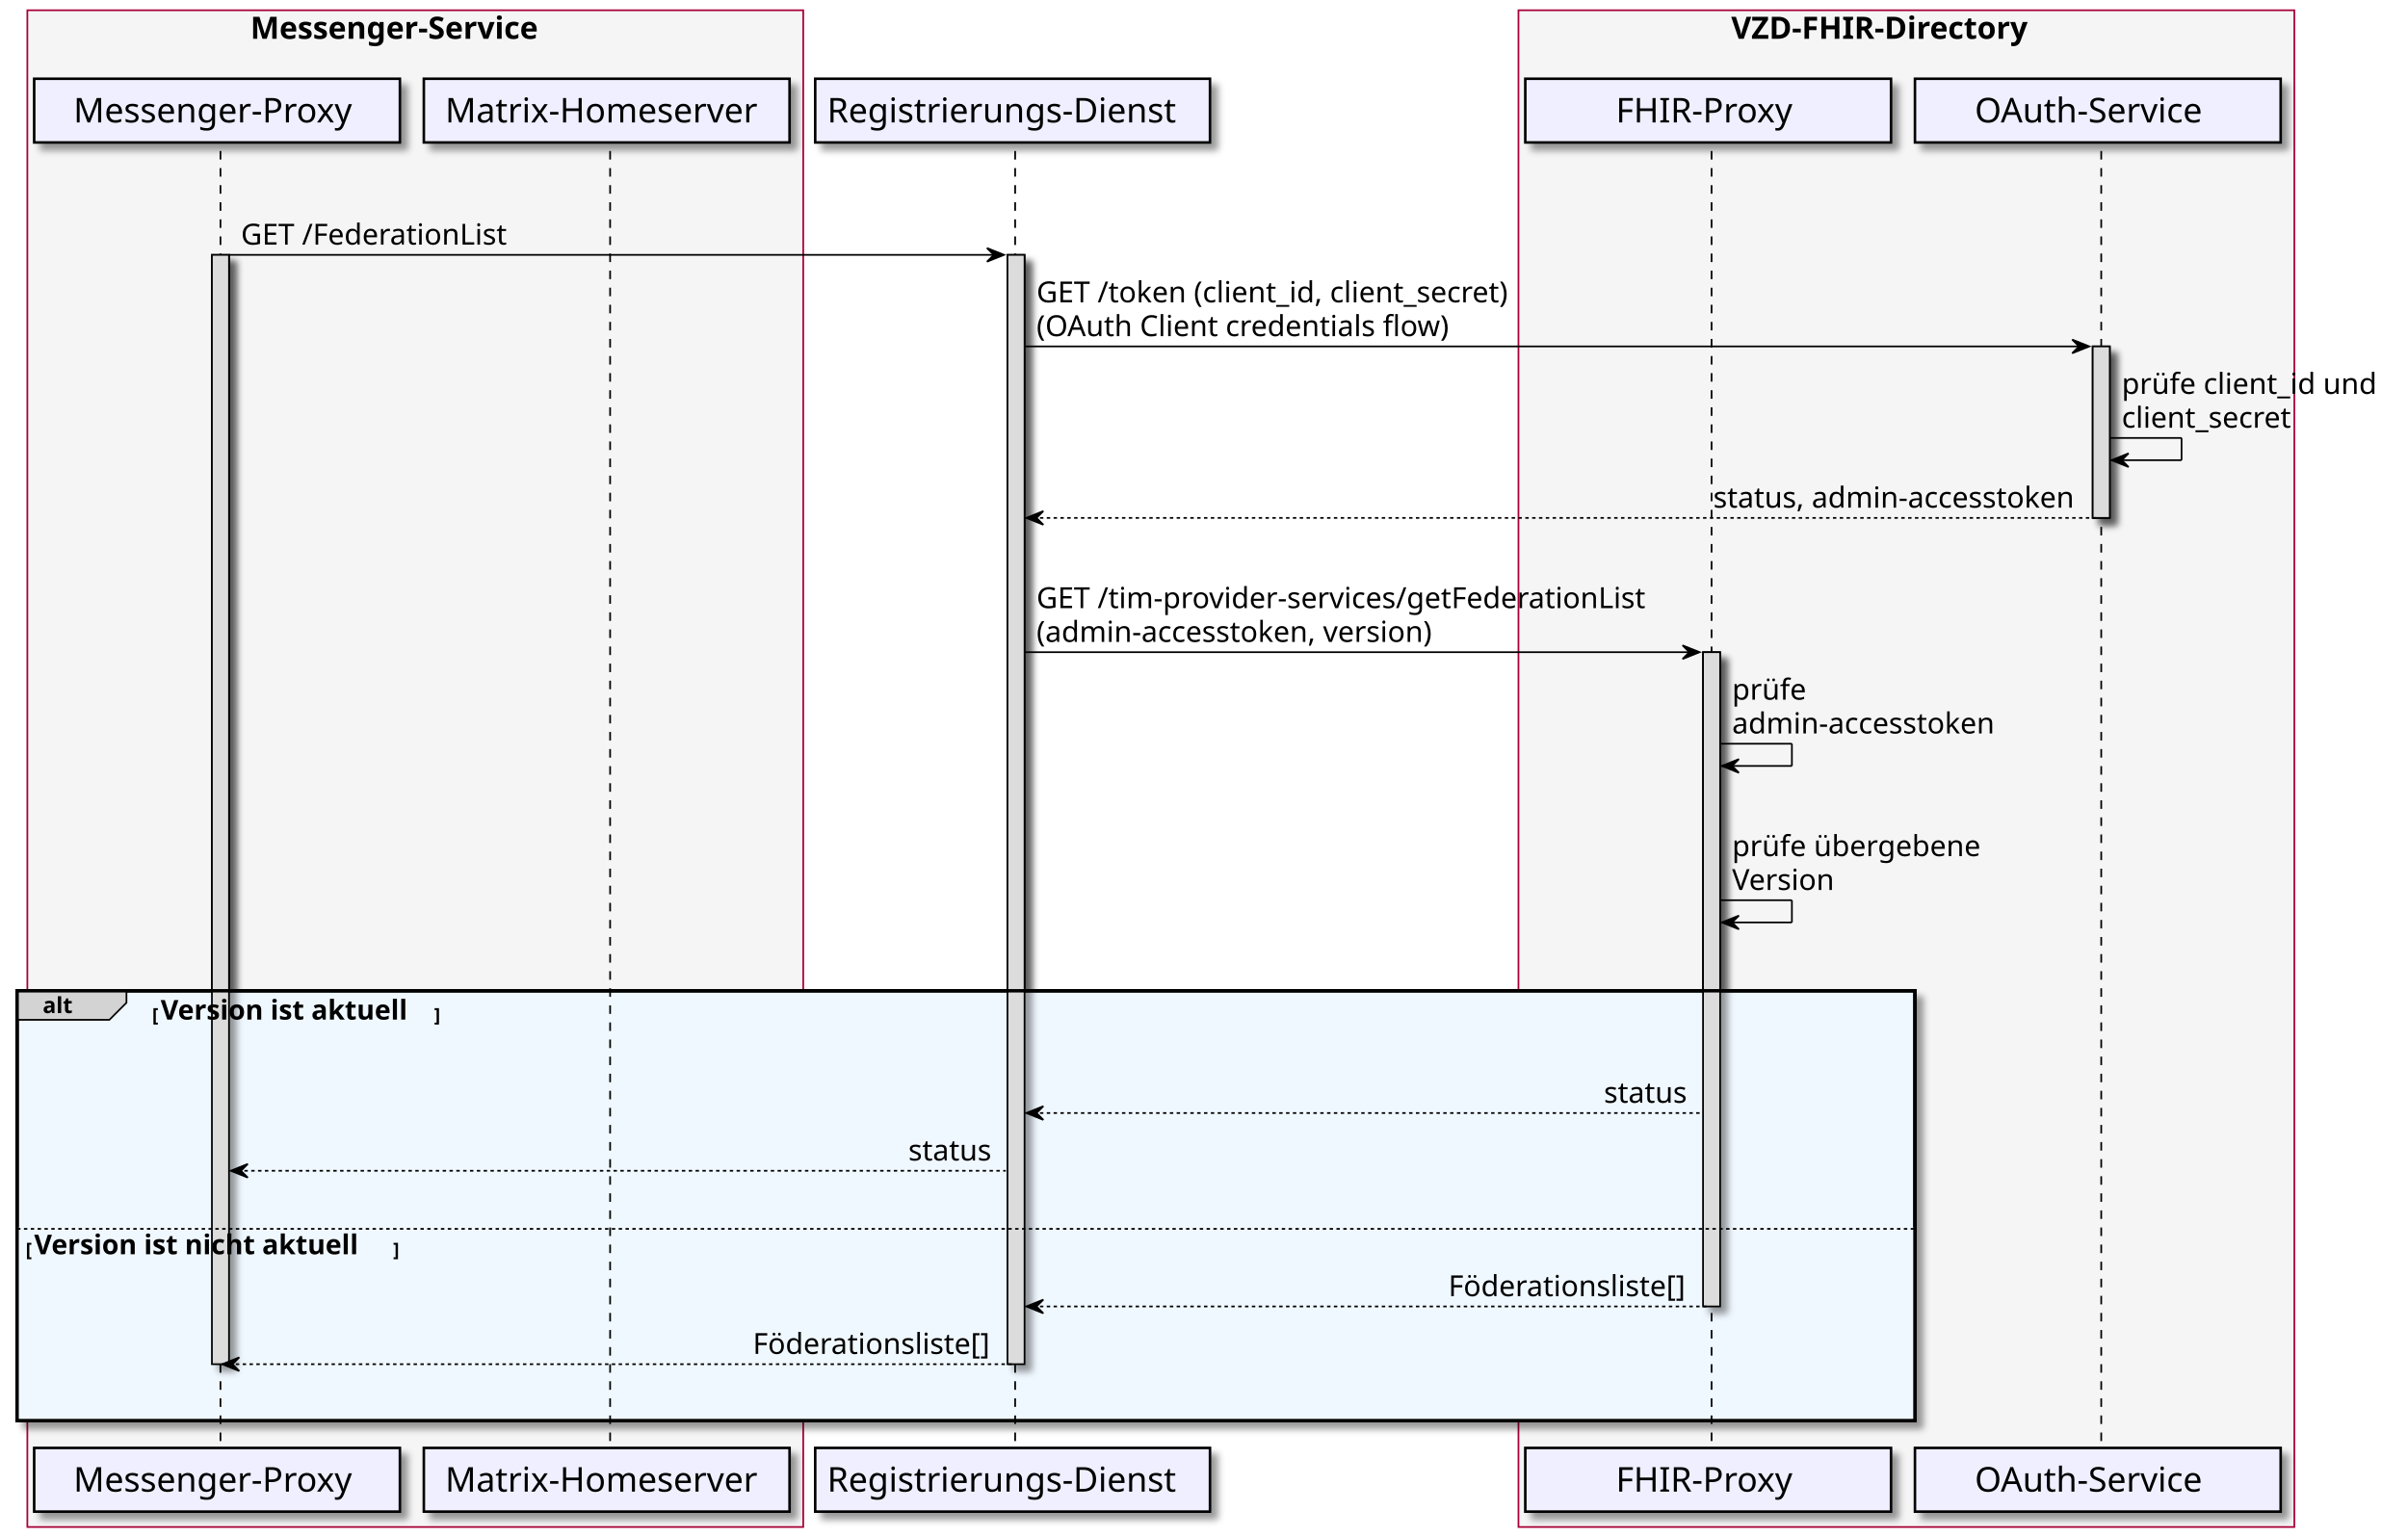
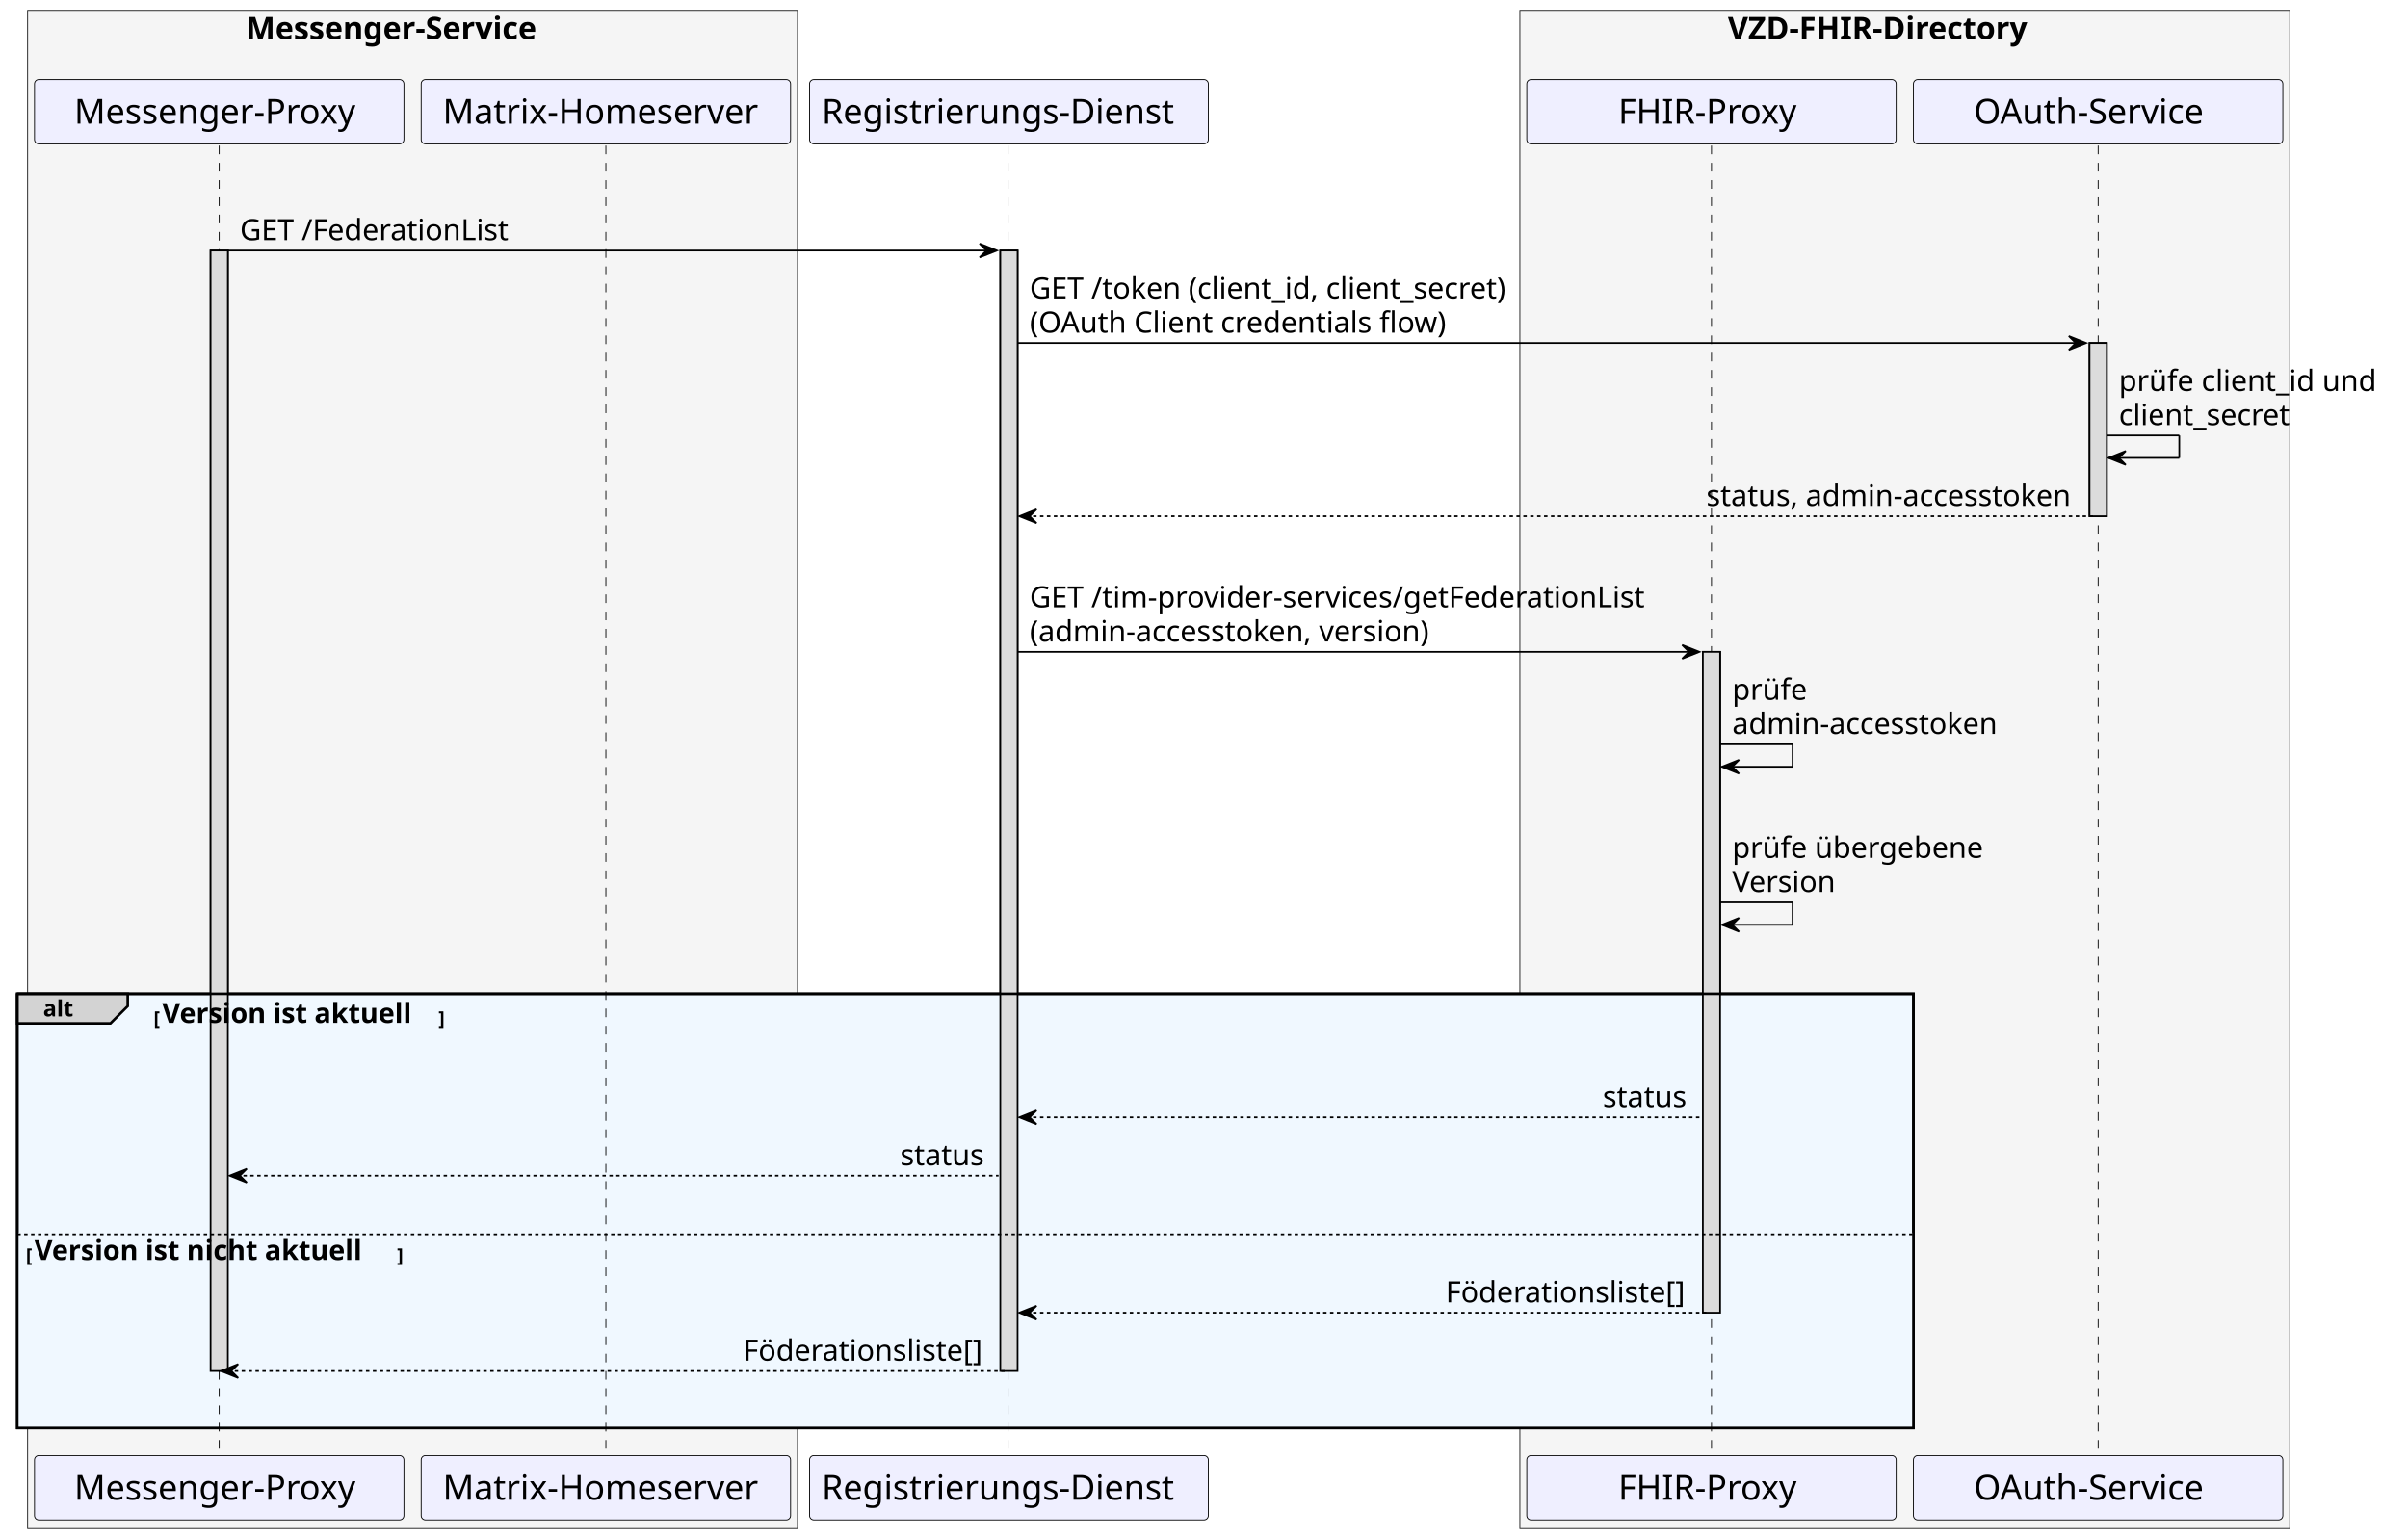
- <svg xmlns="http://www.w3.org/2000/svg" contentScriptType="application/ecmascript" contentStyleType="text/css" height="899px" preserveAspectRatio="none" style="width:1409px;height:899px;background:#FFFFFF;" version="1.1" viewBox="0 0 1409 899" width="1409px" zoomAndPan="magnify">
-   <defs>
-     <filter height="300%" id="f1n8mbnbiak1hj" width="300%" x="-1" y="-1">
-       <feGaussianBlur result="blurOut" stdDeviation="2.0" />
-       <feColorMatrix in="blurOut" result="blurOut2" type="matrix" values="0 0 0 0 0 0 0 0 0 0 0 0 0 0 0 0 0 0 .4 0" />
-       <feOffset dx="4.0" dy="4.0" in="blurOut2" result="blurOut3" />
-       <feBlend in="SourceGraphic" in2="blurOut3" mode="normal" />
-     </filter>
-   </defs>
+ <svg xmlns="http://www.w3.org/2000/svg" contentStyleType="text/css" height="891px" preserveAspectRatio="none" style="width:1395px;height:891px;background:#FFFFFF;" version="1.1" viewBox="0 0 1395 891" width="1395px" zoomAndPan="magnify">
+   <defs />
  <g>
-     <rect fill="#F5F5F5" height="887.656" style="stroke:#A80036;stroke-width:1.0;" width="454" x="16" y="6" />
-     <text fill="#000000" font-family="sans-serif" font-size="18" font-weight="bold" lengthAdjust="spacing" textLength="193" x="146.5" y="22.708">Messenger-Service</text>
-     <text fill="#000000" font-family="sans-serif" font-size="13" font-weight="bold" lengthAdjust="spacing" textLength="0" x="245.5" y="39.02" />
-     <rect fill="#F5F5F5" height="887.656" style="stroke:#A80036;stroke-width:1.0;" width="454" x="888.5" y="6" />
-     <text fill="#000000" font-family="sans-serif" font-size="18" font-weight="bold" lengthAdjust="spacing" textLength="200" x="1013" y="22.708">VZD-FHIR-Directory</text>
-     <text fill="#000000" font-family="sans-serif" font-size="13" font-weight="bold" lengthAdjust="spacing" textLength="0" x="1218" y="23.887" />
-     <rect fill="#DCDCDC" filter="url(#f1n8mbnbiak1hj)" height="649.219" style="stroke:#000000;stroke-width:1.0;" width="10" x="124" y="149.156" />
-     <rect fill="#DCDCDC" filter="url(#f1n8mbnbiak1hj)" height="649.219" style="stroke:#000000;stroke-width:1.0;" width="10" x="589.5" y="149.156" />
-     <rect fill="#DCDCDC" filter="url(#f1n8mbnbiak1hj)" height="382.906" style="stroke:#000000;stroke-width:1.0;" width="10" x="996.5" y="381.68" />
-     <rect fill="#DCDCDC" filter="url(#f1n8mbnbiak1hj)" height="100.367" style="stroke:#000000;stroke-width:1.0;" width="10" x="1224.5" y="202.734" />
-     <rect fill="#F0F8FF" filter="url(#f1n8mbnbiak1hj)" height="251.539" style="stroke:#000000;stroke-width:2.0;" width="1110.5" x="10" y="579.836" />
-     <rect fill="#F0F8FF" height="113.203" style="stroke:none;stroke-width:1.0;" width="1110.5" x="10" y="718.172" />
-     <line style="stroke:#000000;stroke-width:1.0;stroke-dasharray:5.0,5.0;" x1="129" x2="129" y1="88.367" y2="848.375" />
-     <line style="stroke:#000000;stroke-width:1.0;stroke-dasharray:5.0,5.0;" x1="357" x2="357" y1="88.367" y2="848.375" />
-     <line style="stroke:#000000;stroke-width:1.0;stroke-dasharray:5.0,5.0;" x1="594" x2="594" y1="88.367" y2="848.375" />
-     <line style="stroke:#000000;stroke-width:1.0;stroke-dasharray:5.0,5.0;" x1="1001.5" x2="1001.5" y1="88.367" y2="848.375" />
-     <line style="stroke:#000000;stroke-width:1.0;stroke-dasharray:5.0,5.0;" x1="1229.5" x2="1229.5" y1="88.367" y2="848.375" />
-     <rect fill="#EFEFFF" filter="url(#f1n8mbnbiak1hj)" height="37.281" style="stroke:#000000;stroke-width:1.5;" width="214" x="20" y="46.086" />
+     <rect fill="#F5F5F5" height="879.656" style="stroke:#181818;stroke-width:0.5;" width="446" x="16" y="6" />
+     <text fill="#000000" font-family="sans-serif" font-size="18" font-weight="bold" lengthAdjust="spacing" textLength="193" x="142.5" y="22.708">Messenger-Service</text>
+     <text fill="#000000" font-family="sans-serif" font-size="13" font-weight="bold" lengthAdjust="spacing" textLength="5" x="142.5" y="39.02"> </text>
+     <rect fill="#F5F5F5" height="879.656" style="stroke:#181818;stroke-width:0.5;" width="446" x="880.5" y="6" />
+     <text fill="#000000" font-family="sans-serif" font-size="18" font-weight="bold" lengthAdjust="spacing" textLength="200" x="1001" y="22.708">VZD-FHIR-Directory</text>
+     <text fill="#000000" font-family="sans-serif" font-size="13" font-weight="bold" lengthAdjust="spacing" textLength="5" x="1201" y="23.887"> </text>
+     <rect fill="#DCDCDC" height="649.219" style="stroke:#000000;stroke-width:1.0;" width="10" x="122" y="145.156" />
+     <rect fill="#DCDCDC" height="649.219" style="stroke:#000000;stroke-width:1.0;" width="10" x="579.5" y="145.156" />
+     <rect fill="#DCDCDC" height="382.906" style="stroke:#000000;stroke-width:1.0;" width="10" x="986.5" y="377.68" />
+     <rect fill="#DCDCDC" height="100.367" style="stroke:#000000;stroke-width:1.0;" width="10" x="1210.5" y="198.734" />
+     <rect fill="#F0F8FF" height="251.539" style="stroke:#000000;stroke-width:1.5;" width="1098.5" x="10" y="575.836" />
+     <rect fill="#F0F8FF" height="113.203" style="stroke:none;stroke-width:1.0;" width="1098.5" x="10" y="714.172" />
+     <line style="stroke:#000000;stroke-width:0.5;stroke-dasharray:5.0,5.0;" x1="127" x2="127" y1="84.367" y2="844.375" />
+     <line style="stroke:#000000;stroke-width:0.5;stroke-dasharray:5.0,5.0;" x1="351" x2="351" y1="84.367" y2="844.375" />
+     <line style="stroke:#000000;stroke-width:0.5;stroke-dasharray:5.0,5.0;" x1="584" x2="584" y1="84.367" y2="844.375" />
+     <line style="stroke:#000000;stroke-width:0.5;stroke-dasharray:5.0,5.0;" x1="991.5" x2="991.5" y1="84.367" y2="844.375" />
+     <line style="stroke:#000000;stroke-width:0.5;stroke-dasharray:5.0,5.0;" x1="1215.5" x2="1215.5" y1="84.367" y2="844.375" />
+     <rect fill="#EFEFFF" height="37.281" rx="2.5" ry="2.5" style="stroke:#000000;stroke-width:0.5;" width="214" x="20" y="46.086" />
    <text fill="#000000" font-family="Impact" font-size="20" lengthAdjust="spacing" textLength="168" x="43" y="71.65">Messenger-Proxy</text>
-     <rect fill="#EFEFFF" filter="url(#f1n8mbnbiak1hj)" height="37.281" style="stroke:#000000;stroke-width:1.5;" width="214" x="20" y="847.375" />
-     <text fill="#000000" font-family="Impact" font-size="20" lengthAdjust="spacing" textLength="168" x="43" y="872.939">Messenger-Proxy</text>
-     <rect fill="#EFEFFF" filter="url(#f1n8mbnbiak1hj)" height="37.281" style="stroke:#000000;stroke-width:1.5;" width="214" x="248" y="46.086" />
-     <text fill="#000000" font-family="Impact" font-size="20" lengthAdjust="spacing" textLength="189" x="260.5" y="71.65">Matrix-Homeserver</text>
-     <rect fill="#EFEFFF" filter="url(#f1n8mbnbiak1hj)" height="37.281" style="stroke:#000000;stroke-width:1.5;" width="214" x="248" y="847.375" />
-     <text fill="#000000" font-family="Impact" font-size="20" lengthAdjust="spacing" textLength="189" x="260.5" y="872.939">Matrix-Homeserver</text>
-     <rect fill="#EFEFFF" filter="url(#f1n8mbnbiak1hj)" height="37.281" style="stroke:#000000;stroke-width:1.5;" width="231" x="477" y="46.086" />
-     <text fill="#000000" font-family="Impact" font-size="20" lengthAdjust="spacing" textLength="217" x="484" y="71.65">Registrierungs-Dienst</text>
-     <rect fill="#EFEFFF" filter="url(#f1n8mbnbiak1hj)" height="37.281" style="stroke:#000000;stroke-width:1.5;" width="231" x="477" y="847.375" />
-     <text fill="#000000" font-family="Impact" font-size="20" lengthAdjust="spacing" textLength="217" x="484" y="872.939">Registrierungs-Dienst</text>
-     <rect fill="#EFEFFF" filter="url(#f1n8mbnbiak1hj)" height="37.281" style="stroke:#000000;stroke-width:1.5;" width="214" x="892.5" y="46.086" />
-     <text fill="#000000" font-family="Impact" font-size="20" lengthAdjust="spacing" textLength="108" x="945.5" y="71.65">FHIR-Proxy</text>
-     <rect fill="#EFEFFF" filter="url(#f1n8mbnbiak1hj)" height="37.281" style="stroke:#000000;stroke-width:1.5;" width="214" x="892.5" y="847.375" />
-     <text fill="#000000" font-family="Impact" font-size="20" lengthAdjust="spacing" textLength="108" x="945.5" y="872.939">FHIR-Proxy</text>
-     <rect fill="#EFEFFF" filter="url(#f1n8mbnbiak1hj)" height="37.281" style="stroke:#000000;stroke-width:1.5;" width="214" x="1120.5" y="46.086" />
-     <text fill="#000000" font-family="Impact" font-size="20" lengthAdjust="spacing" textLength="144" x="1155.5" y="71.65">OAuth-Service</text>
-     <rect fill="#EFEFFF" filter="url(#f1n8mbnbiak1hj)" height="37.281" style="stroke:#000000;stroke-width:1.5;" width="214" x="1120.5" y="847.375" />
-     <text fill="#000000" font-family="Impact" font-size="20" lengthAdjust="spacing" textLength="144" x="1155.5" y="872.939">OAuth-Service</text>
-     <rect fill="#DCDCDC" filter="url(#f1n8mbnbiak1hj)" height="649.219" style="stroke:#000000;stroke-width:1.0;" width="10" x="124" y="149.156" />
-     <rect fill="#DCDCDC" filter="url(#f1n8mbnbiak1hj)" height="649.219" style="stroke:#000000;stroke-width:1.0;" width="10" x="589.5" y="149.156" />
-     <rect fill="#DCDCDC" filter="url(#f1n8mbnbiak1hj)" height="382.906" style="stroke:#000000;stroke-width:1.0;" width="10" x="996.5" y="381.68" />
-     <rect fill="#DCDCDC" filter="url(#f1n8mbnbiak1hj)" height="100.367" style="stroke:#000000;stroke-width:1.0;" width="10" x="1224.5" y="202.734" />
-     <polygon fill="#000000" points="577.5,145.156,587.5,149.156,577.5,153.156,581.5,149.156" style="stroke:#000000;stroke-width:1.0;" />
-     <line style="stroke:#000000;stroke-width:1.0;" x1="134" x2="583.5" y1="149.156" y2="149.156" />
-     <text fill="#000000" font-family="sans-serif" font-size="17" lengthAdjust="spacing" textLength="164" x="141" y="143.147">GET /FederationList</text>
-     <polygon fill="#000000" points="1212.5,198.734,1222.5,202.734,1212.5,206.734,1216.5,202.734" style="stroke:#000000;stroke-width:1.0;" />
-     <line style="stroke:#000000;stroke-width:1.0;" x1="599.5" x2="1218.5" y1="202.734" y2="202.734" />
-     <text fill="#000000" font-family="sans-serif" font-size="17" lengthAdjust="spacing" textLength="297" x="606.5" y="176.936">GET /token (client_id, client_secret)</text>
-     <text fill="#000000" font-family="sans-serif" font-size="17" lengthAdjust="spacing" textLength="259" x="606.5" y="196.725">(OAuth Client credentials flow)</text>
-     <line style="stroke:#000000;stroke-width:1.0;" x1="1234.5" x2="1276.5" y1="256.312" y2="256.312" />
-     <line style="stroke:#000000;stroke-width:1.0;" x1="1276.5" x2="1276.5" y1="256.312" y2="269.312" />
-     <line style="stroke:#000000;stroke-width:1.0;" x1="1235.5" x2="1276.5" y1="269.312" y2="269.312" />
-     <polygon fill="#000000" points="1245.5,265.312,1235.5,269.312,1245.5,273.312,1241.5,269.312" style="stroke:#000000;stroke-width:1.0;" />
-     <text fill="#000000" font-family="sans-serif" font-size="17" lengthAdjust="spacing" textLength="156" x="1241.5" y="230.514">prüfe client_id und</text>
-     <text fill="#000000" font-family="sans-serif" font-size="17" lengthAdjust="spacing" textLength="105" x="1241.5" y="250.303">client_secret</text>
-     <polygon fill="#000000" points="610.5,299.102,600.5,303.102,610.5,307.102,606.5,303.102" style="stroke:#000000;stroke-width:1.0;" />
-     <line style="stroke:#000000;stroke-width:1.0;stroke-dasharray:2.0,2.0;" x1="604.5" x2="1228.5" y1="303.102" y2="303.102" />
-     <text fill="#000000" font-family="sans-serif" font-size="17" lengthAdjust="spacing" textLength="220" x="1002.5" y="297.092">status, admin-accesstoken</text>
-     <polygon fill="#000000" points="984.5,377.68,994.5,381.68,984.5,385.68,988.5,381.68" style="stroke:#000000;stroke-width:1.0;" />
-     <line style="stroke:#000000;stroke-width:1.0;" x1="599.5" x2="990.5" y1="381.68" y2="381.68" />
-     <text fill="#000000" font-family="sans-serif" font-size="17" lengthAdjust="spacing" textLength="373" x="606.5" y="355.881">GET /tim-provider-services/getFederationList</text>
-     <text fill="#000000" font-family="sans-serif" font-size="17" lengthAdjust="spacing" textLength="244" x="606.5" y="375.67">(admin-accesstoken, version)</text>
-     <line style="stroke:#000000;stroke-width:1.0;" x1="1006.5" x2="1048.5" y1="435.258" y2="435.258" />
-     <line style="stroke:#000000;stroke-width:1.0;" x1="1048.5" x2="1048.5" y1="435.258" y2="448.258" />
-     <line style="stroke:#000000;stroke-width:1.0;" x1="1007.5" x2="1048.5" y1="448.258" y2="448.258" />
-     <polygon fill="#000000" points="1017.5,444.258,1007.5,448.258,1017.5,452.258,1013.5,448.258" style="stroke:#000000;stroke-width:1.0;" />
-     <text fill="#000000" font-family="sans-serif" font-size="17" lengthAdjust="spacing" textLength="44" x="1013.5" y="409.459">prüfe</text>
-     <text fill="#000000" font-family="sans-serif" font-size="17" lengthAdjust="spacing" textLength="159" x="1013.5" y="429.248">admin-accesstoken</text>
-     <line style="stroke:#000000;stroke-width:1.0;" x1="1006.5" x2="1048.5" y1="526.836" y2="526.836" />
-     <line style="stroke:#000000;stroke-width:1.0;" x1="1048.5" x2="1048.5" y1="526.836" y2="539.836" />
-     <line style="stroke:#000000;stroke-width:1.0;" x1="1007.5" x2="1048.5" y1="539.836" y2="539.836" />
-     <polygon fill="#000000" points="1017.5,535.836,1007.5,539.836,1017.5,543.836,1013.5,539.836" style="stroke:#000000;stroke-width:1.0;" />
-     <text fill="#000000" font-family="sans-serif" font-size="17" lengthAdjust="spacing" textLength="148" x="1013.5" y="501.038">prüfe übergebene</text>
-     <text fill="#000000" font-family="sans-serif" font-size="17" lengthAdjust="spacing" textLength="62" x="1013.5" y="520.827">Version</text>
-     <path d="M10,579.836 L74,579.836 L74,586.836 L64,596.836 L10,596.836 L10,579.836 " fill="#D3D3D3" style="stroke:#000000;stroke-width:1.0;" />
-     <rect fill="none" height="251.539" style="stroke:#000000;stroke-width:2.0;" width="1110.5" x="10" y="579.836" />
-     <text fill="#000000" font-family="sans-serif" font-size="13" font-weight="bold" lengthAdjust="spacing" textLength="19" x="25" y="592.903">alt</text>
-     <text fill="#000000" font-family="sans-serif" font-size="11" font-weight="bold" lengthAdjust="spacing" textLength="5" x="89" y="597.867">[</text>
-     <text fill="#000000" font-family="sans-serif" font-size="16" font-weight="bold" lengthAdjust="spacing" textLength="160" x="94" y="596.688">Version ist aktuell</text>
-     <text fill="#000000" font-family="sans-serif" font-size="11" font-weight="bold" lengthAdjust="spacing" textLength="5" x="254" y="597.867">]</text>
-     <polygon fill="#000000" points="610.5,647.383,600.5,651.383,610.5,655.383,606.5,651.383" style="stroke:#000000;stroke-width:1.0;" />
-     <line style="stroke:#000000;stroke-width:1.0;stroke-dasharray:2.0,2.0;" x1="604.5" x2="995.5" y1="651.383" y2="651.383" />
-     <text fill="#000000" font-family="sans-serif" font-size="17" lengthAdjust="spacing" textLength="51" x="938.5" y="645.374">status</text>
-     <polygon fill="#000000" points="145,681.172,135,685.172,145,689.172,141,685.172" style="stroke:#000000;stroke-width:1.0;" />
-     <line style="stroke:#000000;stroke-width:1.0;stroke-dasharray:2.0,2.0;" x1="139" x2="588.5" y1="685.172" y2="685.172" />
-     <text fill="#000000" font-family="sans-serif" font-size="17" lengthAdjust="spacing" textLength="51" x="531.5" y="679.163">status</text>
-     <line style="stroke:#000000;stroke-width:1.0;stroke-dasharray:2.0,2.0;" x1="10" x2="1120.5" y1="719.172" y2="719.172" />
-     <text fill="#000000" font-family="sans-serif" font-size="11" font-weight="bold" lengthAdjust="spacing" textLength="5" x="15" y="735.203">[</text>
-     <text fill="#000000" font-family="sans-serif" font-size="16" font-weight="bold" lengthAdjust="spacing" textLength="210" x="20" y="734.023">Version ist nicht aktuell</text>
-     <text fill="#000000" font-family="sans-serif" font-size="11" font-weight="bold" lengthAdjust="spacing" textLength="5" x="230" y="735.203">]</text>
-     <polygon fill="#000000" points="610.5,760.586,600.5,764.586,610.5,768.586,606.5,764.586" style="stroke:#000000;stroke-width:1.0;" />
-     <line style="stroke:#000000;stroke-width:1.0;stroke-dasharray:2.0,2.0;" x1="604.5" x2="1000.5" y1="764.586" y2="764.586" />
-     <text fill="#000000" font-family="sans-serif" font-size="17" lengthAdjust="spacing" textLength="147" x="847.5" y="758.577">Föderationsliste[]</text>
-     <polygon fill="#000000" points="140,794.375,130,798.375,140,802.375,136,798.375" style="stroke:#000000;stroke-width:1.0;" />
-     <line style="stroke:#000000;stroke-width:1.0;stroke-dasharray:2.0,2.0;" x1="134" x2="593.5" y1="798.375" y2="798.375" />
-     <text fill="#000000" font-family="sans-serif" font-size="17" lengthAdjust="spacing" textLength="147" x="440.5" y="792.366">Föderationsliste[]</text>
+     <rect fill="#EFEFFF" height="37.281" rx="2.5" ry="2.5" style="stroke:#000000;stroke-width:0.5;" width="214" x="20" y="843.375" />
+     <text fill="#000000" font-family="Impact" font-size="20" lengthAdjust="spacing" textLength="168" x="43" y="868.939">Messenger-Proxy</text>
+     <rect fill="#EFEFFF" height="37.281" rx="2.5" ry="2.5" style="stroke:#000000;stroke-width:0.5;" width="214" x="244" y="46.086" />
+     <text fill="#000000" font-family="Impact" font-size="20" lengthAdjust="spacing" textLength="189" x="256.5" y="71.65">Matrix-Homeserver</text>
+     <rect fill="#EFEFFF" height="37.281" rx="2.5" ry="2.5" style="stroke:#000000;stroke-width:0.5;" width="214" x="244" y="843.375" />
+     <text fill="#000000" font-family="Impact" font-size="20" lengthAdjust="spacing" textLength="189" x="256.5" y="868.939">Matrix-Homeserver</text>
+     <rect fill="#EFEFFF" height="37.281" rx="2.5" ry="2.5" style="stroke:#000000;stroke-width:0.5;" width="231" x="469" y="46.086" />
+     <text fill="#000000" font-family="Impact" font-size="20" lengthAdjust="spacing" textLength="217" x="476" y="71.65">Registrierungs-Dienst</text>
+     <rect fill="#EFEFFF" height="37.281" rx="2.5" ry="2.5" style="stroke:#000000;stroke-width:0.5;" width="231" x="469" y="843.375" />
+     <text fill="#000000" font-family="Impact" font-size="20" lengthAdjust="spacing" textLength="217" x="476" y="868.939">Registrierungs-Dienst</text>
+     <rect fill="#EFEFFF" height="37.281" rx="2.5" ry="2.5" style="stroke:#000000;stroke-width:0.5;" width="214" x="884.5" y="46.086" />
+     <text fill="#000000" font-family="Impact" font-size="20" lengthAdjust="spacing" textLength="108" x="937.5" y="71.65">FHIR-Proxy</text>
+     <rect fill="#EFEFFF" height="37.281" rx="2.5" ry="2.5" style="stroke:#000000;stroke-width:0.5;" width="214" x="884.5" y="843.375" />
+     <text fill="#000000" font-family="Impact" font-size="20" lengthAdjust="spacing" textLength="108" x="937.5" y="868.939">FHIR-Proxy</text>
+     <rect fill="#EFEFFF" height="37.281" rx="2.5" ry="2.5" style="stroke:#000000;stroke-width:0.5;" width="214" x="1108.5" y="46.086" />
+     <text fill="#000000" font-family="Impact" font-size="20" lengthAdjust="spacing" textLength="144" x="1143.5" y="71.65">OAuth-Service</text>
+     <rect fill="#EFEFFF" height="37.281" rx="2.5" ry="2.5" style="stroke:#000000;stroke-width:0.5;" width="214" x="1108.5" y="843.375" />
+     <text fill="#000000" font-family="Impact" font-size="20" lengthAdjust="spacing" textLength="144" x="1143.5" y="868.939">OAuth-Service</text>
+     <rect fill="#DCDCDC" height="649.219" style="stroke:#000000;stroke-width:1.0;" width="10" x="122" y="145.156" />
+     <rect fill="#DCDCDC" height="649.219" style="stroke:#000000;stroke-width:1.0;" width="10" x="579.5" y="145.156" />
+     <rect fill="#DCDCDC" height="382.906" style="stroke:#000000;stroke-width:1.0;" width="10" x="986.5" y="377.68" />
+     <rect fill="#DCDCDC" height="100.367" style="stroke:#000000;stroke-width:1.0;" width="10" x="1210.5" y="198.734" />
+     <polygon fill="#000000" points="567.5,141.156,577.5,145.156,567.5,149.156,571.5,145.156" style="stroke:#000000;stroke-width:1.0;" />
+     <line style="stroke:#000000;stroke-width:1.0;" x1="132" x2="573.5" y1="145.156" y2="145.156" />
+     <text fill="#000000" font-family="sans-serif" font-size="17" lengthAdjust="spacing" textLength="164" x="139" y="139.147">GET /FederationList</text>
+     <polygon fill="#000000" points="1198.5,194.734,1208.5,198.734,1198.5,202.734,1202.5,198.734" style="stroke:#000000;stroke-width:1.0;" />
+     <line style="stroke:#000000;stroke-width:1.0;" x1="589.5" x2="1204.5" y1="198.734" y2="198.734" />
+     <text fill="#000000" font-family="sans-serif" font-size="17" lengthAdjust="spacing" textLength="297" x="596.5" y="172.936">GET /token (client_id, client_secret)</text>
+     <text fill="#000000" font-family="sans-serif" font-size="17" lengthAdjust="spacing" textLength="259" x="596.5" y="192.725">(OAuth Client credentials flow)</text>
+     <line style="stroke:#000000;stroke-width:1.0;" x1="1220.5" x2="1262.5" y1="252.312" y2="252.312" />
+     <line style="stroke:#000000;stroke-width:1.0;" x1="1262.5" x2="1262.5" y1="252.312" y2="265.312" />
+     <line style="stroke:#000000;stroke-width:1.0;" x1="1221.5" x2="1262.5" y1="265.312" y2="265.312" />
+     <polygon fill="#000000" points="1231.5,261.312,1221.5,265.312,1231.5,269.312,1227.5,265.312" style="stroke:#000000;stroke-width:1.0;" />
+     <text fill="#000000" font-family="sans-serif" font-size="17" lengthAdjust="spacing" textLength="156" x="1227.5" y="226.514">prüfe client_id und</text>
+     <text fill="#000000" font-family="sans-serif" font-size="17" lengthAdjust="spacing" textLength="105" x="1227.5" y="246.303">client_secret</text>
+     <polygon fill="#000000" points="600.5,295.102,590.5,299.102,600.5,303.102,596.5,299.102" style="stroke:#000000;stroke-width:1.0;" />
+     <line style="stroke:#000000;stroke-width:1.0;stroke-dasharray:2.0,2.0;" x1="594.5" x2="1214.5" y1="299.102" y2="299.102" />
+     <text fill="#000000" font-family="sans-serif" font-size="17" lengthAdjust="spacing" textLength="220" x="988.5" y="293.092">status, admin-accesstoken</text>
+     <polygon fill="#000000" points="974.5,373.68,984.5,377.68,974.5,381.68,978.5,377.68" style="stroke:#000000;stroke-width:1.0;" />
+     <line style="stroke:#000000;stroke-width:1.0;" x1="589.5" x2="980.5" y1="377.68" y2="377.68" />
+     <text fill="#000000" font-family="sans-serif" font-size="17" lengthAdjust="spacing" textLength="373" x="596.5" y="351.881">GET /tim-provider-services/getFederationList</text>
+     <text fill="#000000" font-family="sans-serif" font-size="17" lengthAdjust="spacing" textLength="244" x="596.5" y="371.67">(admin-accesstoken, version)</text>
+     <line style="stroke:#000000;stroke-width:1.0;" x1="996.5" x2="1038.5" y1="431.258" y2="431.258" />
+     <line style="stroke:#000000;stroke-width:1.0;" x1="1038.5" x2="1038.5" y1="431.258" y2="444.258" />
+     <line style="stroke:#000000;stroke-width:1.0;" x1="997.5" x2="1038.5" y1="444.258" y2="444.258" />
+     <polygon fill="#000000" points="1007.5,440.258,997.5,444.258,1007.5,448.258,1003.5,444.258" style="stroke:#000000;stroke-width:1.0;" />
+     <text fill="#000000" font-family="sans-serif" font-size="17" lengthAdjust="spacing" textLength="44" x="1003.5" y="405.459">prüfe</text>
+     <text fill="#000000" font-family="sans-serif" font-size="17" lengthAdjust="spacing" textLength="159" x="1003.5" y="425.248">admin-accesstoken</text>
+     <line style="stroke:#000000;stroke-width:1.0;" x1="996.5" x2="1038.5" y1="522.836" y2="522.836" />
+     <line style="stroke:#000000;stroke-width:1.0;" x1="1038.5" x2="1038.5" y1="522.836" y2="535.836" />
+     <line style="stroke:#000000;stroke-width:1.0;" x1="997.5" x2="1038.5" y1="535.836" y2="535.836" />
+     <polygon fill="#000000" points="1007.5,531.836,997.5,535.836,1007.5,539.836,1003.5,535.836" style="stroke:#000000;stroke-width:1.0;" />
+     <text fill="#000000" font-family="sans-serif" font-size="17" lengthAdjust="spacing" textLength="148" x="1003.5" y="497.038">prüfe übergebene</text>
+     <text fill="#000000" font-family="sans-serif" font-size="17" lengthAdjust="spacing" textLength="62" x="1003.5" y="516.827">Version</text>
+     <path d="M10,575.836 L74,575.836 L74,582.969 L64,592.969 L10,592.969 L10,575.836 " fill="#D3D3D3" style="stroke:#000000;stroke-width:1.5;" />
+     <rect fill="none" height="251.539" style="stroke:#000000;stroke-width:1.5;" width="1098.5" x="10" y="575.836" />
+     <text fill="#000000" font-family="sans-serif" font-size="13" font-weight="bold" lengthAdjust="spacing" textLength="19" x="25" y="588.903">alt</text>
+     <text fill="#000000" font-family="sans-serif" font-size="11" font-weight="bold" lengthAdjust="spacing" textLength="5" x="89" y="593.867">[</text>
+     <text fill="#000000" font-family="sans-serif" font-size="16" font-weight="bold" lengthAdjust="spacing" textLength="160" x="94" y="592.688">Version ist aktuell</text>
+     <text fill="#000000" font-family="sans-serif" font-size="11" font-weight="bold" lengthAdjust="spacing" textLength="5" x="254" y="593.867">]</text>
+     <polygon fill="#000000" points="600.5,643.383,590.5,647.383,600.5,651.383,596.5,647.383" style="stroke:#000000;stroke-width:1.0;" />
+     <line style="stroke:#000000;stroke-width:1.0;stroke-dasharray:2.0,2.0;" x1="594.5" x2="985.5" y1="647.383" y2="647.383" />
+     <text fill="#000000" font-family="sans-serif" font-size="17" lengthAdjust="spacing" textLength="51" x="928.5" y="641.374">status</text>
+     <polygon fill="#000000" points="143,677.172,133,681.172,143,685.172,139,681.172" style="stroke:#000000;stroke-width:1.0;" />
+     <line style="stroke:#000000;stroke-width:1.0;stroke-dasharray:2.0,2.0;" x1="137" x2="578.5" y1="681.172" y2="681.172" />
+     <text fill="#000000" font-family="sans-serif" font-size="17" lengthAdjust="spacing" textLength="51" x="521.5" y="675.163">status</text>
+     <line style="stroke:#000000;stroke-width:1.0;stroke-dasharray:2.0,2.0;" x1="10" x2="1108.5" y1="715.172" y2="715.172" />
+     <text fill="#000000" font-family="sans-serif" font-size="11" font-weight="bold" lengthAdjust="spacing" textLength="5" x="15" y="731.203">[</text>
+     <text fill="#000000" font-family="sans-serif" font-size="16" font-weight="bold" lengthAdjust="spacing" textLength="210" x="20" y="730.023">Version ist nicht aktuell</text>
+     <text fill="#000000" font-family="sans-serif" font-size="11" font-weight="bold" lengthAdjust="spacing" textLength="5" x="230" y="731.203">]</text>
+     <polygon fill="#000000" points="600.5,756.586,590.5,760.586,600.5,764.586,596.5,760.586" style="stroke:#000000;stroke-width:1.0;" />
+     <line style="stroke:#000000;stroke-width:1.0;stroke-dasharray:2.0,2.0;" x1="594.5" x2="990.5" y1="760.586" y2="760.586" />
+     <text fill="#000000" font-family="sans-serif" font-size="17" lengthAdjust="spacing" textLength="147" x="837.5" y="754.577">Föderationsliste[]</text>
+     <polygon fill="#000000" points="138,790.375,128,794.375,138,798.375,134,794.375" style="stroke:#000000;stroke-width:1.0;" />
+     <line style="stroke:#000000;stroke-width:1.0;stroke-dasharray:2.0,2.0;" x1="132" x2="583.5" y1="794.375" y2="794.375" />
+     <text fill="#000000" font-family="sans-serif" font-size="17" lengthAdjust="spacing" textLength="147" x="430.5" y="788.366">Föderationsliste[]</text>
  </g>
</svg>
